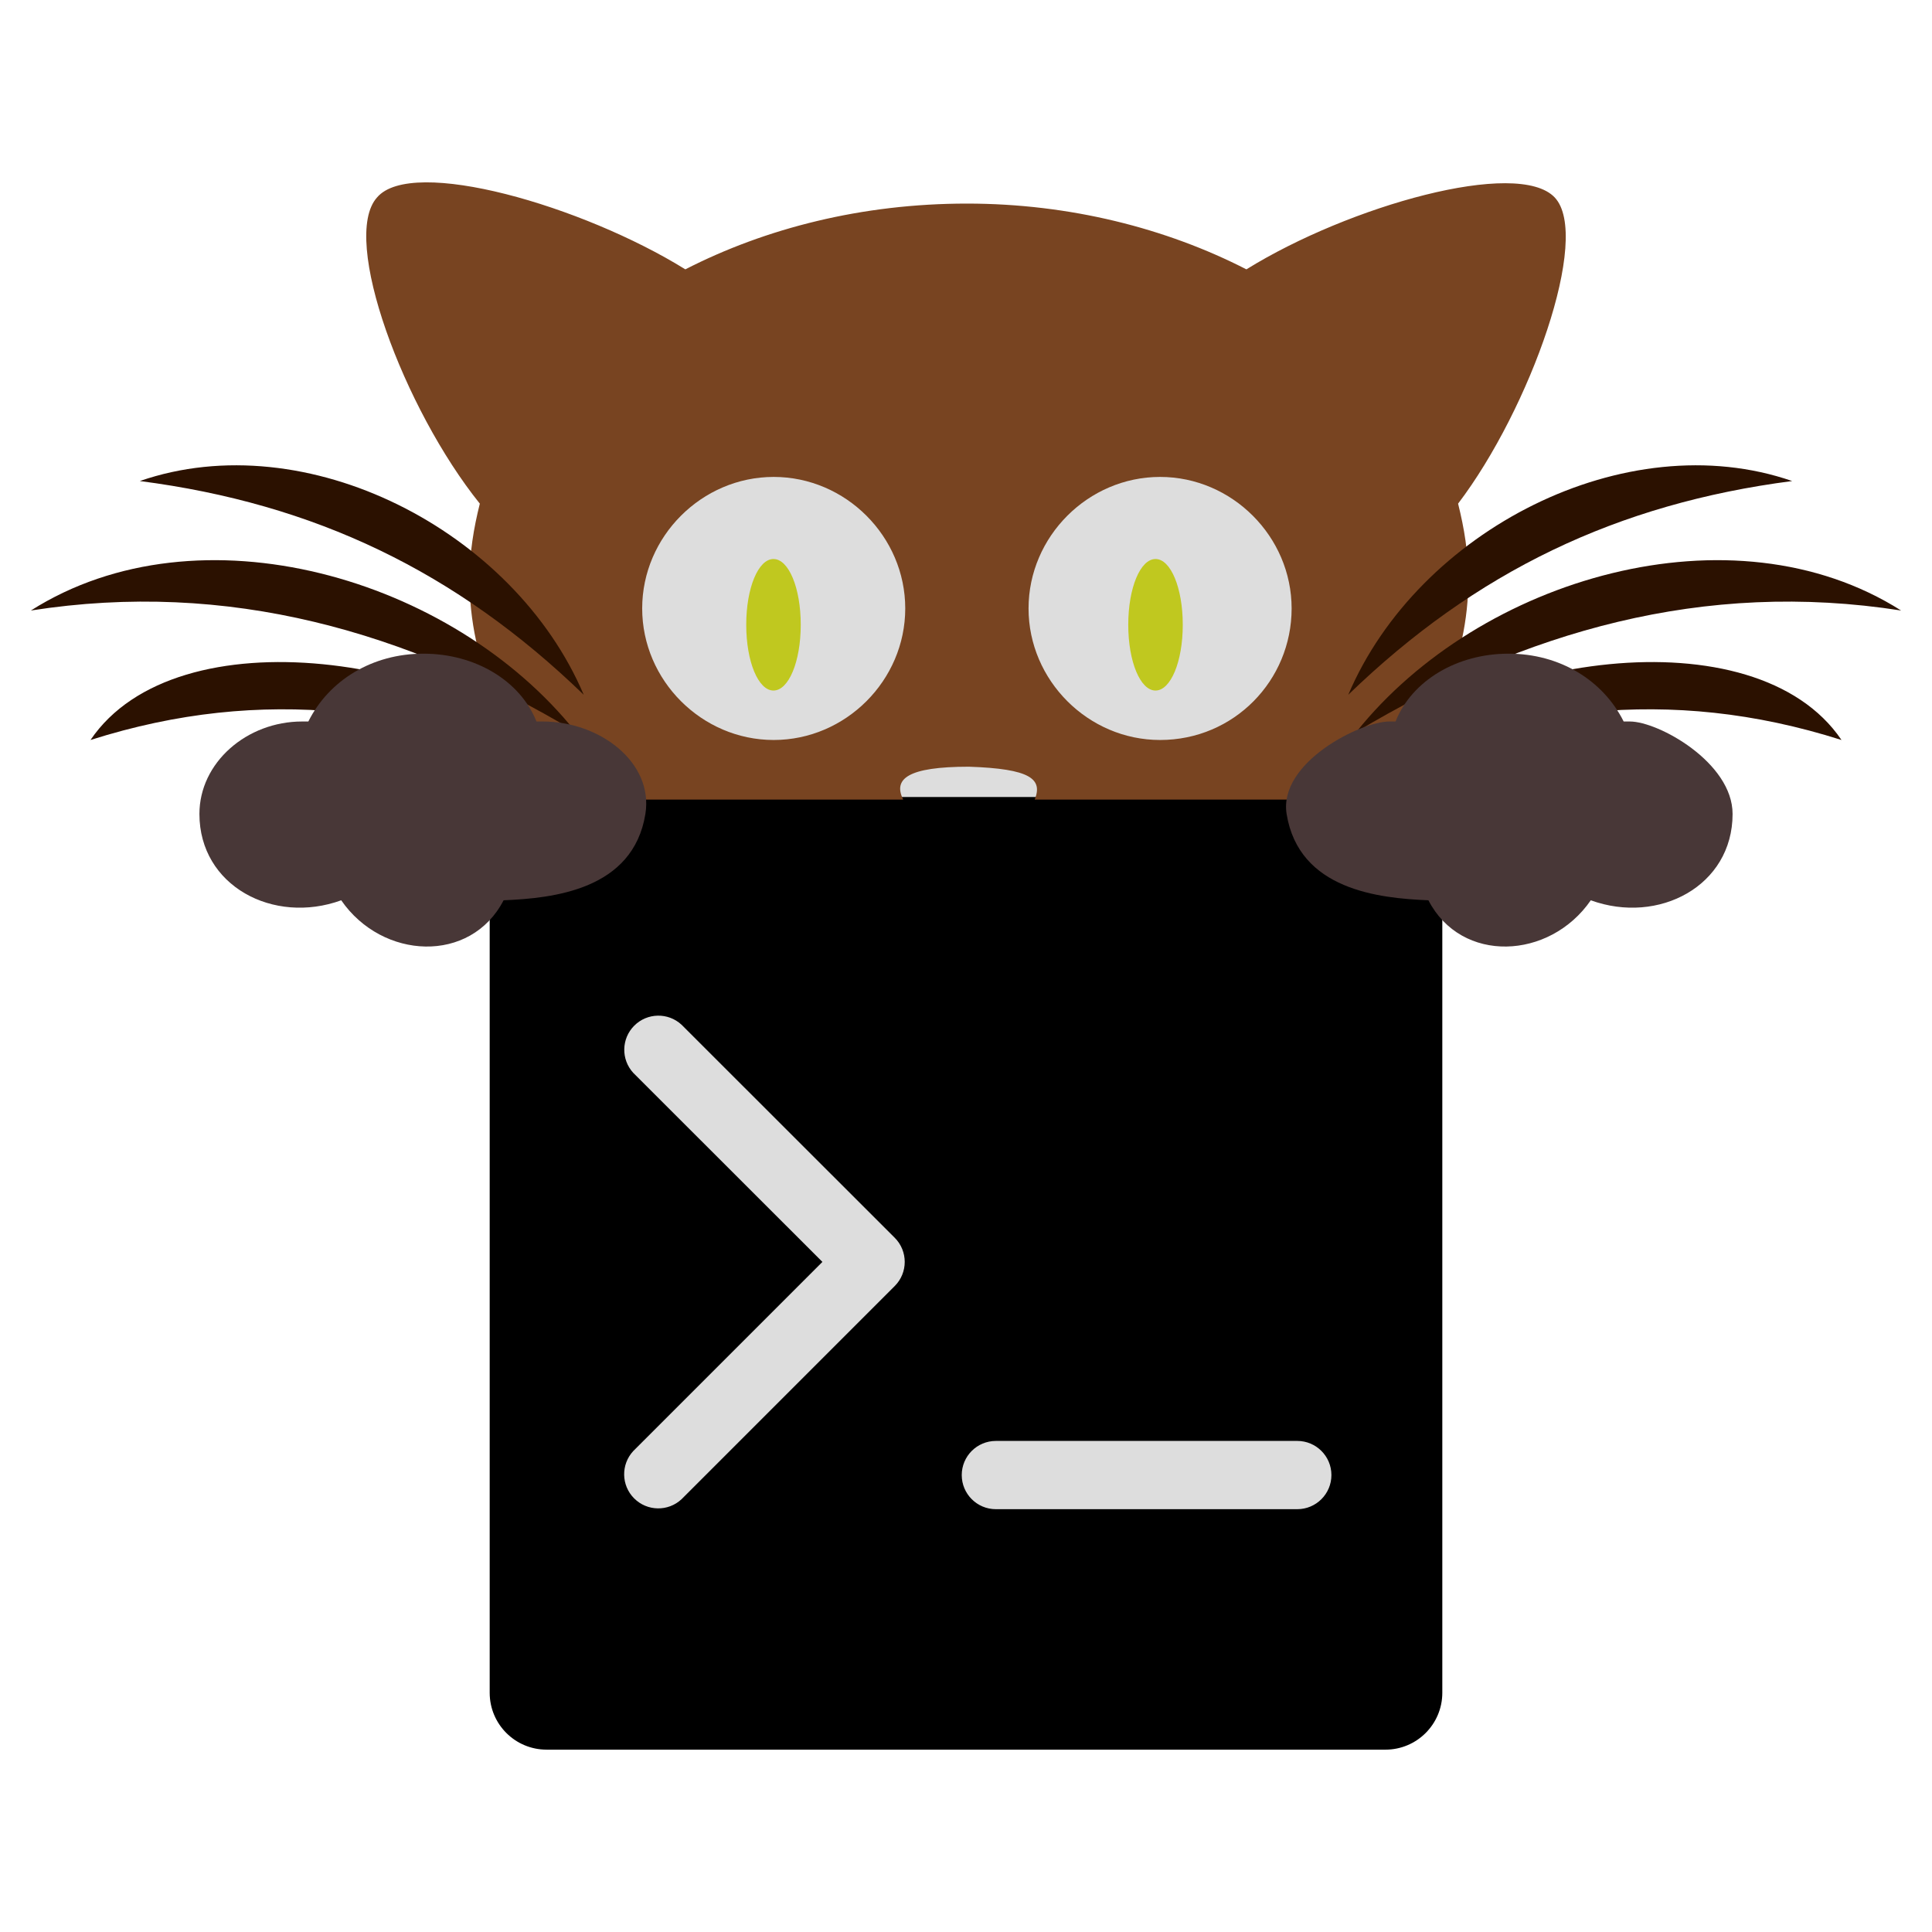
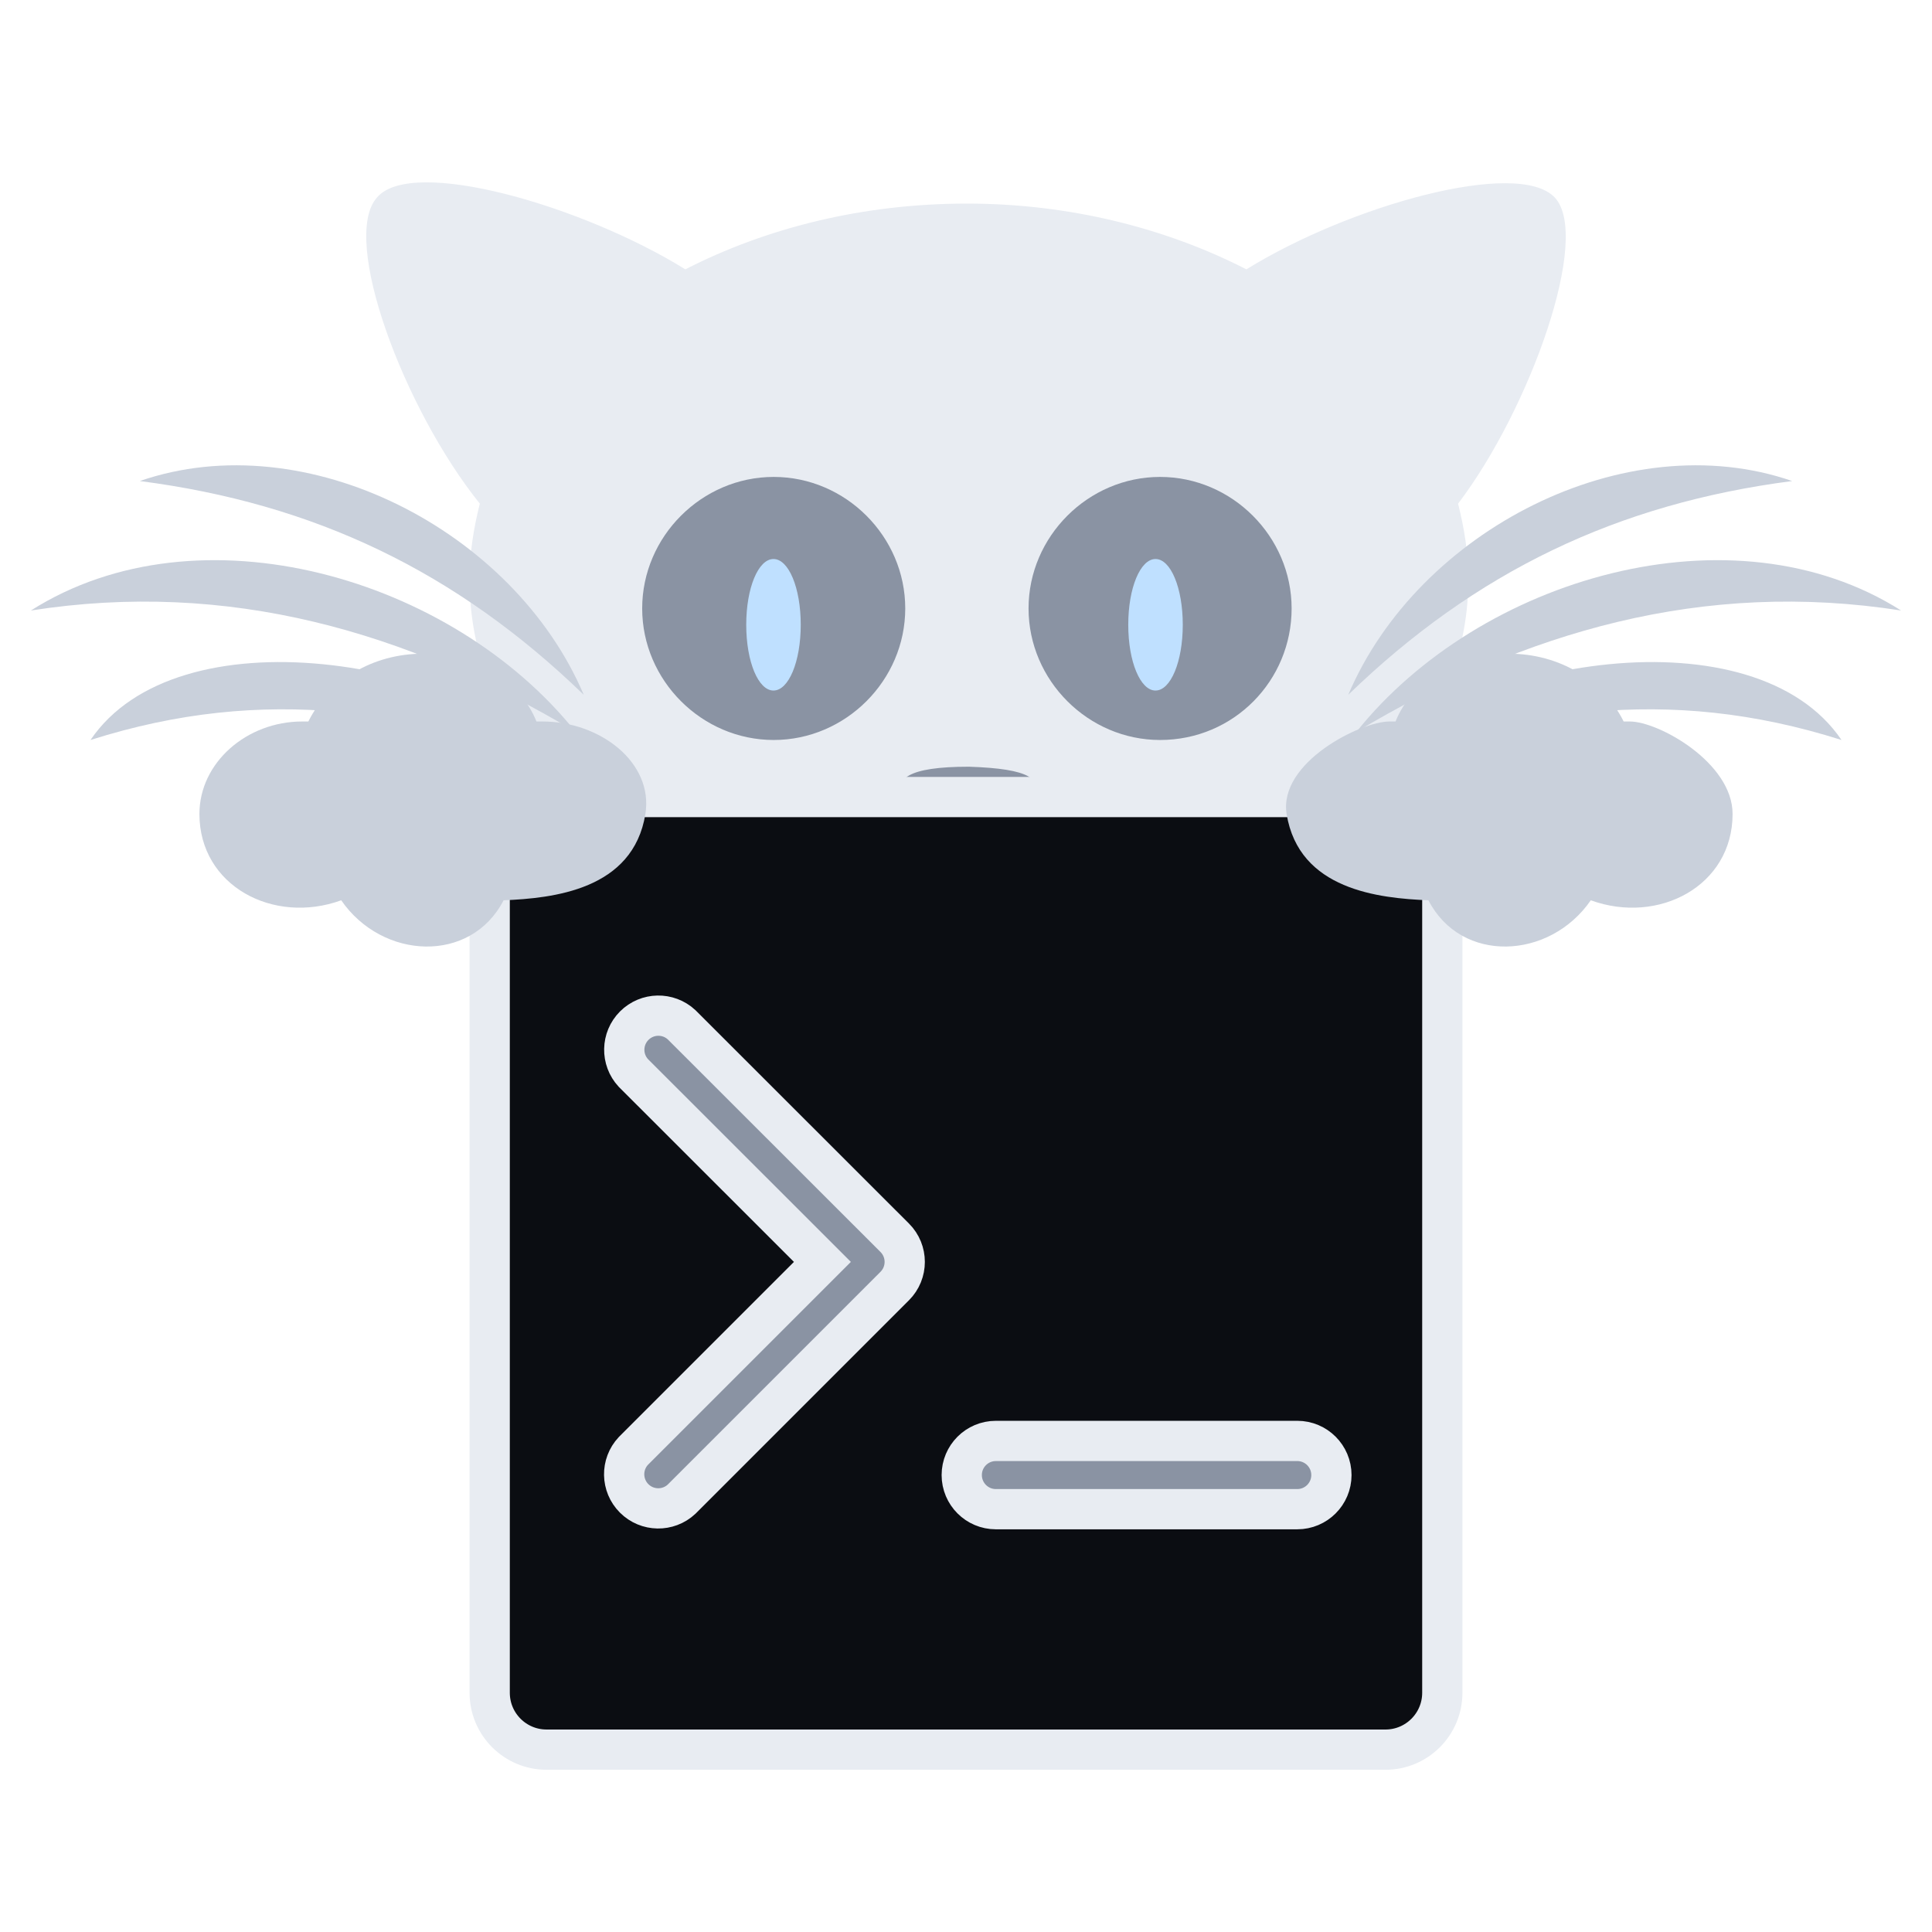
<svg xmlns="http://www.w3.org/2000/svg" width="256" height="256" viewBox="0 0 240 240">
  <g transform="translate(0 -812.362)">
-     <rect width="100.446" height="161.551" x="72.824" y="850.13" ry="0" style="fill:#ddd;fill-opacity:1;fill-rule:evenodd;stroke:none;stroke-width:5.869;stroke-linecap:round;stroke-linejoin:round;stroke-miterlimit:4;stroke-dasharray:none;stroke-opacity:1" />
-     <path d="M67.896 1029.71h104.208a7.065 7.065 0 0 0 7.065-7.066V918.436a7.065 7.065 0 0 0-7.065-7.065H67.896a7.065 7.065 0 0 0-7.065 7.065v104.208a7.065 7.065 0 0 0 7.065 7.065m55.813-38.35h37.444a4.239 4.239 0 0 1 0 8.479H123.71a4.239 4.239 0 0 1 0-8.478m-45.032-45.71a4.239 4.239 0 0 1 5.991-5.99l26.48 26.464a4.24 4.24 0 0 1 0 5.992l-26.48 26.48a4.239 4.239 0 0 1-5.991-5.992l23.484-23.484z" style="stroke-width:1.413" />
-     <path d="M96.085 898.143c1.881 0 3.386-3.574 3.386-8.17 0-4.595-1.505-8.169-3.386-8.169-1.88 0-3.385 3.574-3.385 8.17 0 4.595 1.504 8.17 3.385 8.17" style="clip-rule:evenodd;fill:#c0c81f;fill-opacity:1;fill-rule:evenodd;stroke-width:3.099" />
-     <path d="M193.128 836.886c-4.596-4.85-25.53 1.022-38.295 8.936-9.957-5.106-21.956-8.17-34.721-8.17-13.02 0-25.02 3.064-34.977 8.17-12.765-7.914-33.955-14.042-38.295-8.936-4.595 5.106 3.32 26.296 12.765 38.04-.766 3.064-1.276 6.128-1.276 9.446 0 10.212 4.34 19.659 11.744 27.318h42.124c-1.276-2.553.511-4.085 8.17-4.085 7.659.255 9.19 1.532 8.17 4.085h42.124c7.404-7.66 11.744-17.36 11.744-27.318 0-3.318-.51-6.382-1.276-9.446 8.935-11.744 16.594-33.189 11.999-38.04m-97.015 67.4c-8.935 0-16.339-7.404-16.339-16.34s7.404-16.339 16.34-16.339 16.339 7.404 16.339 16.34-7.404 16.339-16.34 16.339m47.997 0c-8.936 0-16.34-7.404-16.34-16.34s7.404-16.339 16.34-16.339 16.34 7.404 16.34 16.34-7.15 16.339-16.34 16.339" style="clip-rule:evenodd;fill:#784421;fill-opacity:1;fill-rule:evenodd;stroke-width:2.553" />
-     <g style="fill:#2b1100;fill-opacity:1">
-       <path d="M168.507 903.265c15.318-19.148 46.72-28.339 67.655-15.063-24.509-3.83-46.72 2.553-67.655 15.063" style="clip-rule:evenodd;fill-rule:evenodd;stroke-width:2.553;fill:#2b1100;fill-opacity:1" />
-       <path d="M167.486 898.67c8.68-20.425 34.466-33.7 55.145-26.552-21.7 2.808-39.316 11.233-55.145 26.551m-.256 9.957c15.83-15.063 50.806-20.169 61.528-4.34-21.7-6.893-40.593-3.83-61.527 4.34" style="clip-rule:evenodd;fill-rule:evenodd;stroke-width:2.553;fill:#2b1100;fill-opacity:1" />
+     <rect width="100.446" height="161.551" x="72.824" y="850.13" ry="0" style="fill:#8a93a3;fill-opacity:1;fill-rule:evenodd;stroke:none;stroke-width:5.869;stroke-linecap:round;stroke-linejoin:round;stroke-miterlimit:4;stroke-dasharray:none;stroke-opacity:1" />
+     <path d="M67.896 1029.71h104.208a7.065 7.065 0 0 0 7.065-7.066V918.436a7.065 7.065 0 0 0-7.065-7.065H67.896a7.065 7.065 0 0 0-7.065 7.065v104.208a7.065 7.065 0 0 0 7.065 7.065m55.813-38.35h37.444a4.239 4.239 0 0 1 0 8.479H123.71a4.239 4.239 0 0 1 0-8.478m-45.032-45.71a4.239 4.239 0 0 1 5.991-5.99l26.48 26.464a4.24 4.24 0 0 1 0 5.992l-26.48 26.48a4.239 4.239 0 0 1-5.991-5.992l23.484-23.484z" style="fill:#0b0d12;stroke:#e8ecf2;stroke-width:5" />
+     <path d="M96.085 898.143c1.881 0 3.386-3.574 3.386-8.17 0-4.595-1.505-8.169-3.386-8.169-1.88 0-3.385 3.574-3.385 8.17 0 4.595 1.504 8.17 3.385 8.17" style="clip-rule:evenodd;fill:#bfe0ff;fill-opacity:1;fill-rule:evenodd;stroke-width:3.099" />
+     <path d="M193.128 836.886c-4.596-4.85-25.53 1.022-38.295 8.936-9.957-5.106-21.956-8.17-34.721-8.17-13.02 0-25.02 3.064-34.977 8.17-12.765-7.914-33.955-14.042-38.295-8.936-4.595 5.106 3.32 26.296 12.765 38.04-.766 3.064-1.276 6.128-1.276 9.446 0 10.212 4.34 19.659 11.744 27.318h42.124c-1.276-2.553.511-4.085 8.17-4.085 7.659.255 9.19 1.532 8.17 4.085h42.124c7.404-7.66 11.744-17.36 11.744-27.318 0-3.318-.51-6.382-1.276-9.446 8.935-11.744 16.594-33.189 11.999-38.04m-97.015 67.4c-8.935 0-16.339-7.404-16.339-16.34s7.404-16.339 16.34-16.339 16.339 7.404 16.339 16.34-7.404 16.339-16.34 16.339m47.997 0c-8.936 0-16.34-7.404-16.34-16.34s7.404-16.339 16.34-16.339 16.34 7.404 16.34 16.34-7.15 16.339-16.34 16.339" style="clip-rule:evenodd;fill:#e8ecf2;fill-opacity:1;fill-rule:evenodd;stroke-width:2.553" />
+     <g style="fill:#c9d0db;fill-opacity:1">
+       <path d="M168.507 903.265c15.318-19.148 46.72-28.339 67.655-15.063-24.509-3.83-46.72 2.553-67.655 15.063" style="clip-rule:evenodd;fill-rule:evenodd;stroke-width:2.553;fill:#c9d0db;fill-opacity:1" />
+       <path d="M167.486 898.67c8.68-20.425 34.466-33.7 55.145-26.552-21.7 2.808-39.316 11.233-55.145 26.551m-.256 9.957c15.83-15.063 50.806-20.169 61.528-4.34-21.7-6.893-40.593-3.83-61.527 4.34" style="clip-rule:evenodd;fill-rule:evenodd;stroke-width:2.553;fill:#c9d0db;fill-opacity:1" />
    </g>
-     <g style="fill:#2b1100;fill-opacity:1">
-       <path d="M71.493 903.265c-15.318-19.148-46.72-28.339-67.655-15.063 24.509-3.83 46.72 2.553 67.655 15.063" style="clip-rule:evenodd;fill-rule:evenodd;stroke-width:2.553;fill:#2b1100;fill-opacity:1" />
-       <path d="M72.514 898.67c-8.68-20.425-34.466-33.7-55.145-26.552 21.7 2.808 39.316 11.233 55.145 26.551m.256 9.957c-15.83-15.063-50.806-20.169-61.528-4.34 21.7-6.893 40.593-3.83 61.527 4.34" style="clip-rule:evenodd;fill-rule:evenodd;stroke-width:2.553;fill:#2b1100;fill-opacity:1" />
+     <g style="fill:#c9d0db;fill-opacity:1">
+       <path d="M71.493 903.265c-15.318-19.148-46.72-28.339-67.655-15.063 24.509-3.83 46.72 2.553 67.655 15.063" style="clip-rule:evenodd;fill-rule:evenodd;stroke-width:2.553;fill:#c9d0db;fill-opacity:1" />
+       <path d="M72.514 898.67c-8.68-20.425-34.466-33.7-55.145-26.552 21.7 2.808 39.316 11.233 55.145 26.551m.256 9.957c-15.83-15.063-50.806-20.169-61.528-4.34 21.7-6.893 40.593-3.83 61.527 4.34" style="clip-rule:evenodd;fill-rule:evenodd;stroke-width:2.553;fill:#c9d0db;fill-opacity:1" />
    </g>
-     <path d="M52.6 893.563c-6.382 0-11.743 3.32-14.296 8.425h-.766c-6.893 0-12.765 5.106-12.765 11.489 0 8.935 9.19 13.786 17.615 10.722 5.106 7.404 16.084 7.915 20.17 0 6.126-.255 16.083-1.276 17.615-10.722 1.021-6.383-5.617-11.489-12.765-11.489h-.766c-2.042-5.106-7.659-8.425-14.041-8.425m134.8 0c6.382 0 11.743 3.32 14.296 8.425h.766c3.574 0 12.765 5.106 12.765 11.489 0 8.935-9.19 13.786-17.615 10.722-5.107 7.404-16.084 7.915-20.17 0-6.126-.255-16.083-1.276-17.615-10.722-1.021-6.383 9.19-11.489 12.765-11.489h.766c2.042-5.106 7.659-8.425 14.041-8.425" style="clip-rule:evenodd;fill:#483737;fill-opacity:1;fill-rule:evenodd;stroke-width:2.553" />
-     <path d="M143.542 898.143c1.881 0 3.386-3.574 3.386-8.17 0-4.595-1.505-8.169-3.386-8.169-1.88 0-3.386 3.574-3.386 8.17 0 4.595 1.505 8.17 3.386 8.17" style="clip-rule:evenodd;fill:#c0c81f;fill-opacity:1;fill-rule:evenodd;stroke-width:3.099" />
+     <path d="M52.6 893.563c-6.382 0-11.743 3.32-14.296 8.425h-.766c-6.893 0-12.765 5.106-12.765 11.489 0 8.935 9.19 13.786 17.615 10.722 5.106 7.404 16.084 7.915 20.17 0 6.126-.255 16.083-1.276 17.615-10.722 1.021-6.383-5.617-11.489-12.765-11.489h-.766c-2.042-5.106-7.659-8.425-14.041-8.425m134.8 0c6.382 0 11.743 3.32 14.296 8.425h.766c3.574 0 12.765 5.106 12.765 11.489 0 8.935-9.19 13.786-17.615 10.722-5.107 7.404-16.084 7.915-20.17 0-6.126-.255-16.083-1.276-17.615-10.722-1.021-6.383 9.19-11.489 12.765-11.489h.766c2.042-5.106 7.659-8.425 14.041-8.425" style="clip-rule:evenodd;fill:#c9d0db;fill-opacity:1;fill-rule:evenodd;stroke-width:2.553" />
+     <path d="M143.542 898.143c1.881 0 3.386-3.574 3.386-8.17 0-4.595-1.505-8.169-3.386-8.169-1.88 0-3.386 3.574-3.386 8.17 0 4.595 1.505 8.17 3.386 8.17" style="clip-rule:evenodd;fill:#bfe0ff;fill-opacity:1;fill-rule:evenodd;stroke-width:3.099" />
  </g>
</svg>
